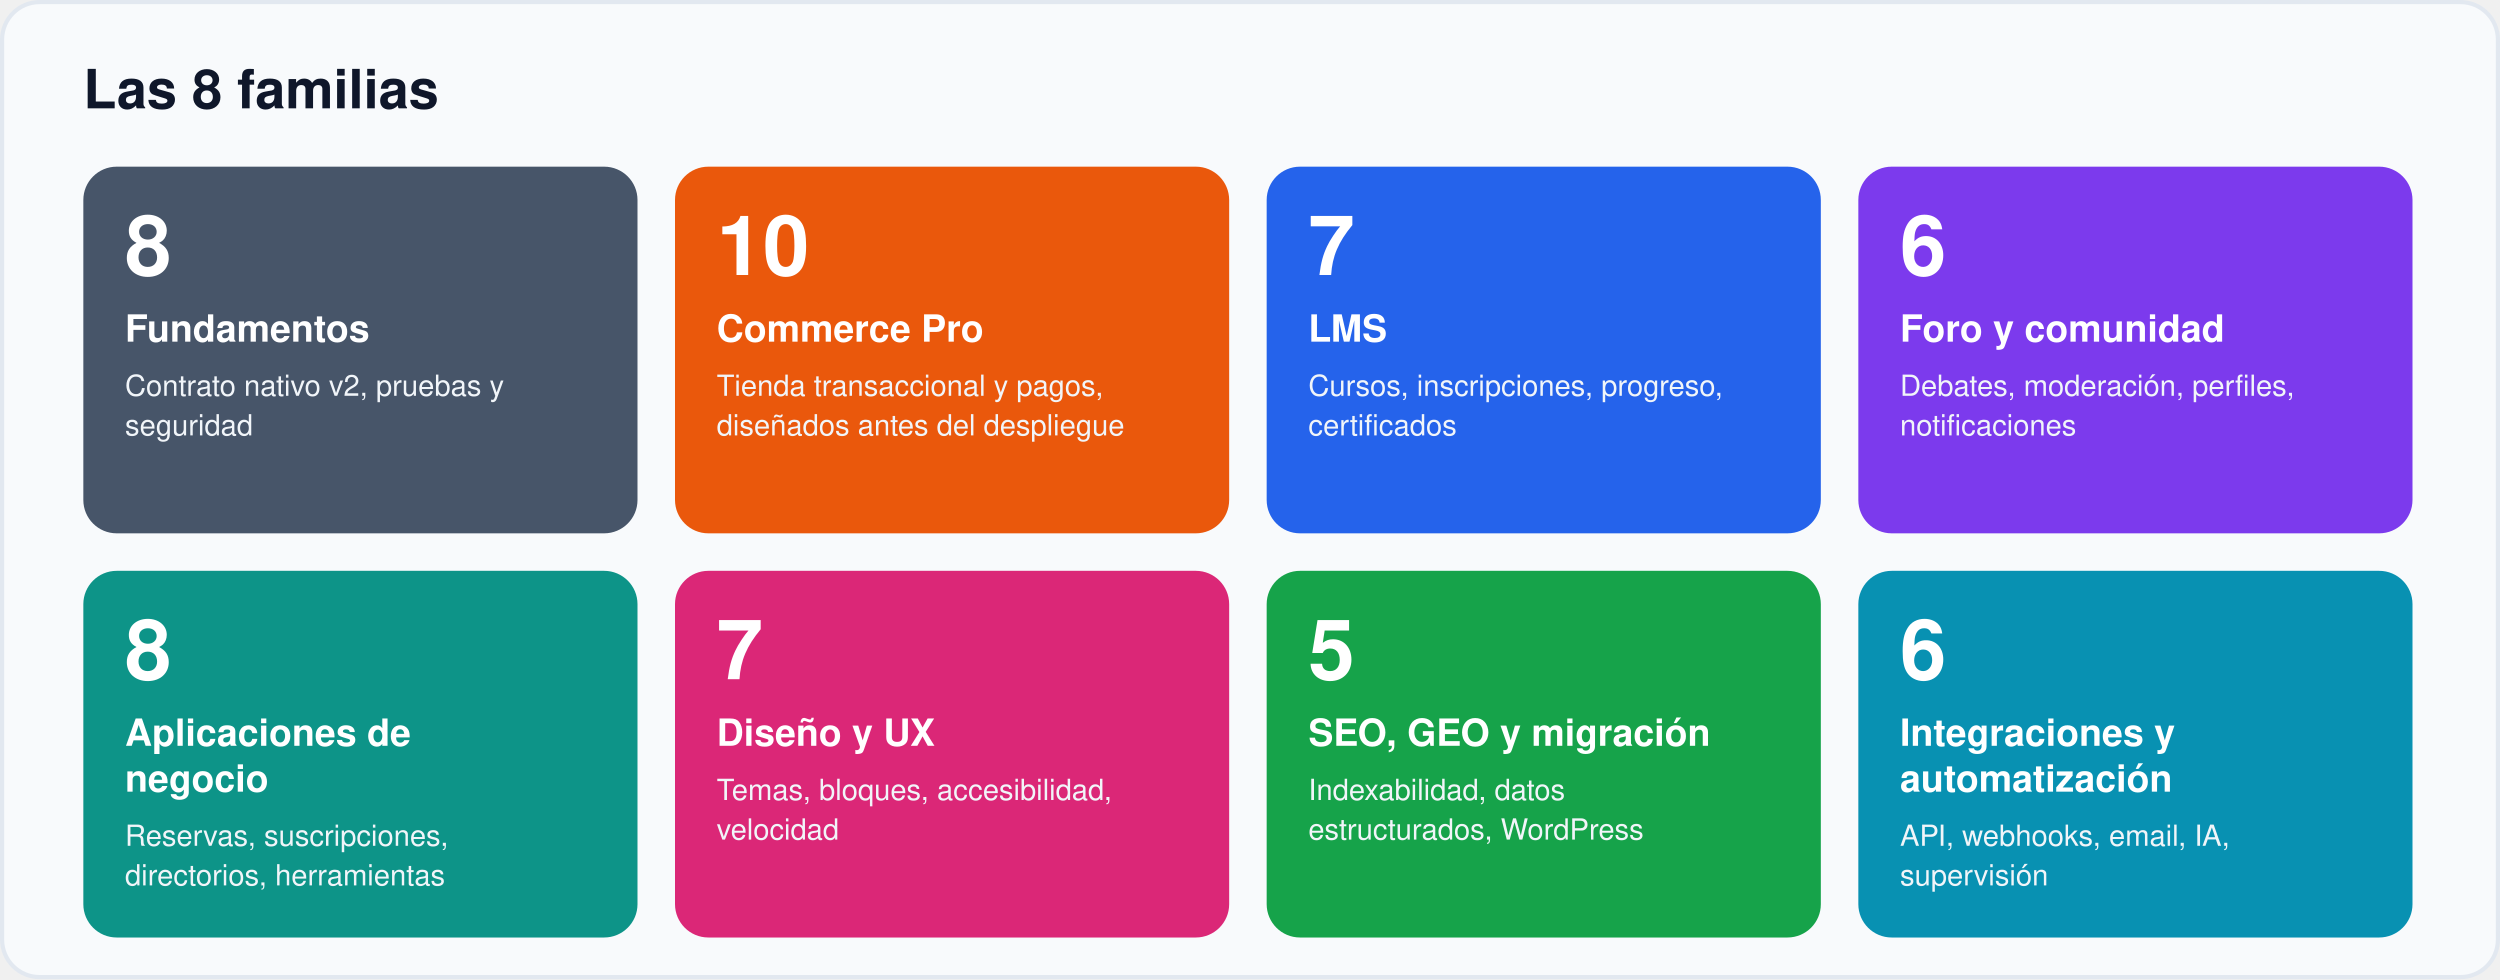
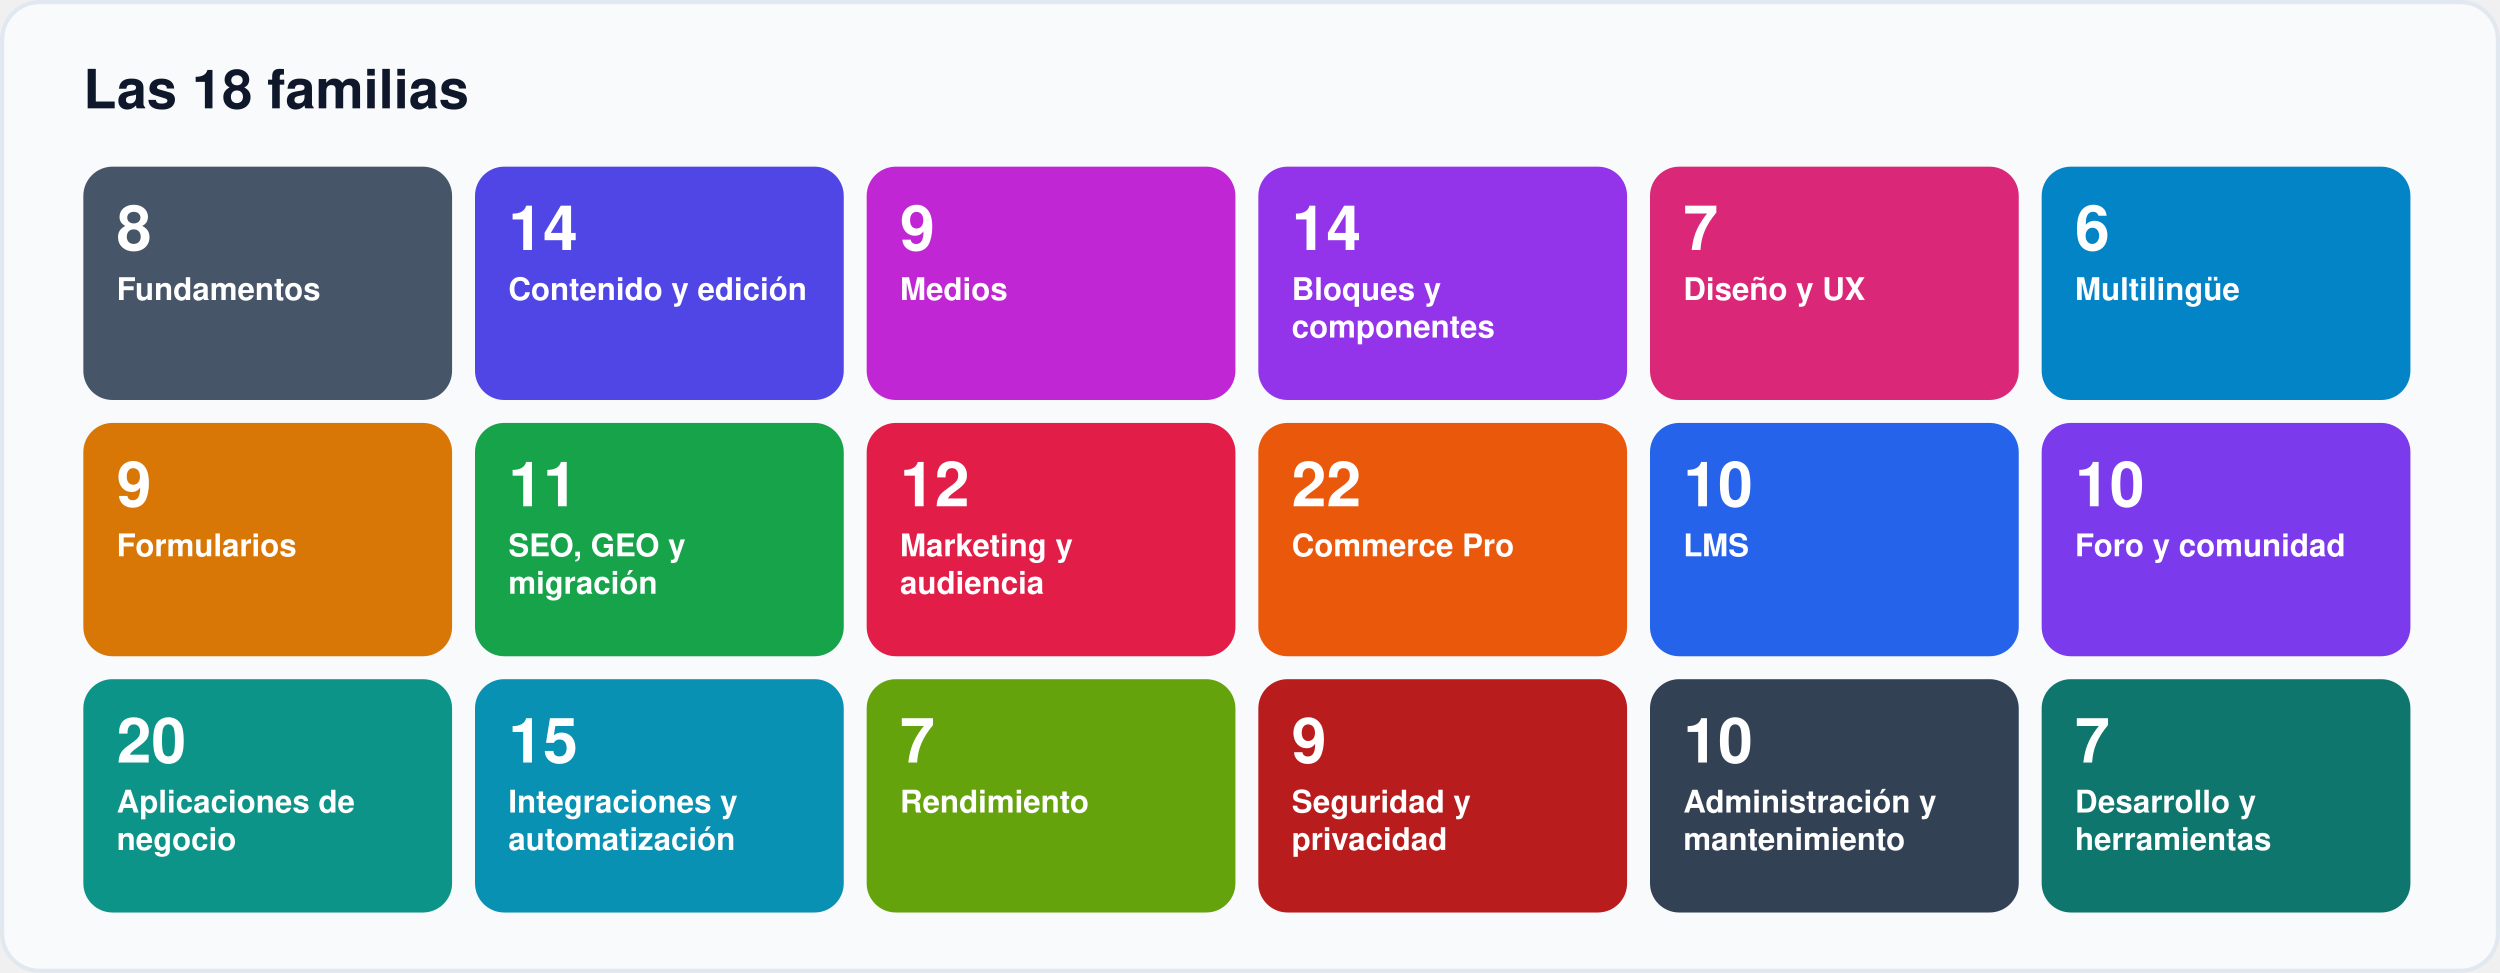
- <svg xmlns="http://www.w3.org/2000/svg" width="1200" height="470" viewBox="0 0 1200 470" role="img" aria-label="Las 8 familias">
-   <rect x="1" y="1" width="1198" height="468" rx="18" fill="#F8FAFC" stroke="#E2E8F0" stroke-width="2" />
+ <svg xmlns="http://www.w3.org/2000/svg" width="1200" height="467" viewBox="0 0 1200 467" role="img" aria-label="Las 18 familias">
+   <rect x="1" y="1" width="1198" height="465" rx="18" fill="#F8FAFC" stroke="#E2E8F0" stroke-width="2" />
  <text x="40" y="52" font-family="'Segoe UI', 'Helvetica Neue', Helvetica, Arial, sans-serif" font-size="26" font-weight="700" fill="#0F172A">
-     <tspan x="40" dy="0">Las 8 familias</tspan>
+     <tspan x="40" dy="0">Las 18 familias</tspan>
  </text>
-   <rect x="40" y="80" width="266" height="176" rx="16" fill="#475569" />
-   <text x="60" y="132" font-family="'Segoe UI', 'Helvetica Neue', Helvetica, Arial, sans-serif" font-size="40" font-weight="800" fill="#FFFFFF">
-     <tspan x="60" dy="0">8</tspan>
+   <rect x="40" y="80" width="177" height="112" rx="14" fill="#475569" />
+   <text x="56" y="120" font-family="'Segoe UI', 'Helvetica Neue', Helvetica, Arial, sans-serif" font-size="30" font-weight="800" fill="#FFFFFF">
+     <tspan x="56" dy="0">8</tspan>
  </text>
-   <text x="60" y="164" font-family="'Segoe UI', 'Helvetica Neue', Helvetica, Arial, sans-serif" font-size="18" font-weight="700" fill="#FFFFFF">
-     <tspan x="60" dy="0">Fundamentos</tspan>
+   <text x="56" y="144" font-family="'Segoe UI', 'Helvetica Neue', Helvetica, Arial, sans-serif" font-size="15" font-weight="700" fill="#FFFFFF">
+     <tspan x="56" dy="0">Fundamentos</tspan>
  </text>
-   <text x="60" y="190" font-family="'Segoe UI', 'Helvetica Neue', Helvetica, Arial, sans-serif" font-size="14" fill="#F1F5F9">
-     <tspan x="60" dy="0">Contrato nativo v2, pruebas y</tspan>
-     <tspan x="60" dy="19">seguridad</tspan>
+   <rect x="228" y="80" width="177" height="112" rx="14" fill="#4F46E5" />
+   <text x="244" y="120" font-family="'Segoe UI', 'Helvetica Neue', Helvetica, Arial, sans-serif" font-size="30" font-weight="800" fill="#FFFFFF">
+     <tspan x="244" dy="0">14</tspan>
  </text>
-   <rect x="324" y="80" width="266" height="176" rx="16" fill="#EA580C" />
-   <text x="344" y="132" font-family="'Segoe UI', 'Helvetica Neue', Helvetica, Arial, sans-serif" font-size="40" font-weight="800" fill="#FFFFFF">
-     <tspan x="344" dy="0">10</tspan>
+   <text x="244" y="144" font-family="'Segoe UI', 'Helvetica Neue', Helvetica, Arial, sans-serif" font-size="15" font-weight="700" fill="#FFFFFF">
+     <tspan x="244" dy="0">Contenido y edición</tspan>
  </text>
-   <text x="344" y="164" font-family="'Segoe UI', 'Helvetica Neue', Helvetica, Arial, sans-serif" font-size="18" font-weight="700" fill="#FFFFFF">
-     <tspan x="344" dy="0">Commerce Pro</tspan>
+   <rect x="416" y="80" width="177" height="112" rx="14" fill="#C026D3" />
+   <text x="432" y="120" font-family="'Segoe UI', 'Helvetica Neue', Helvetica, Arial, sans-serif" font-size="30" font-weight="800" fill="#FFFFFF">
+     <tspan x="432" dy="0">9</tspan>
  </text>
-   <text x="344" y="190" font-family="'Segoe UI', 'Helvetica Neue', Helvetica, Arial, sans-serif" font-size="14" fill="#F1F5F9">
-     <tspan x="344" dy="0">Tienda transaccional y pagos,</tspan>
-     <tspan x="344" dy="19">diseñados antes del despliegue</tspan>
+   <text x="432" y="144" font-family="'Segoe UI', 'Helvetica Neue', Helvetica, Arial, sans-serif" font-size="15" font-weight="700" fill="#FFFFFF">
+     <tspan x="432" dy="0">Medios</tspan>
  </text>
-   <rect x="608" y="80" width="266" height="176" rx="16" fill="#2563EB" />
-   <text x="628" y="132" font-family="'Segoe UI', 'Helvetica Neue', Helvetica, Arial, sans-serif" font-size="40" font-weight="800" fill="#FFFFFF">
-     <tspan x="628" dy="0">7</tspan>
+   <rect x="604" y="80" width="177" height="112" rx="14" fill="#9333EA" />
+   <text x="620" y="120" font-family="'Segoe UI', 'Helvetica Neue', Helvetica, Arial, sans-serif" font-size="30" font-weight="800" fill="#FFFFFF">
+     <tspan x="620" dy="0">14</tspan>
  </text>
-   <text x="628" y="164" font-family="'Segoe UI', 'Helvetica Neue', Helvetica, Arial, sans-serif" font-size="18" font-weight="700" fill="#FFFFFF">
-     <tspan x="628" dy="0">LMS</tspan>
+   <text x="620" y="144" font-family="'Segoe UI', 'Helvetica Neue', Helvetica, Arial, sans-serif" font-size="15" font-weight="700" fill="#FFFFFF">
+     <tspan x="620" dy="0">Bloques y</tspan>
+     <tspan x="620" dy="18">componentes</tspan>
  </text>
-   <text x="628" y="190" font-family="'Segoe UI', 'Helvetica Neue', Helvetica, Arial, sans-serif" font-size="14" fill="#F1F5F9">
-     <tspan x="628" dy="0">Cursos, inscripciones, progreso,</tspan>
-     <tspan x="628" dy="19">certificados</tspan>
+   <rect x="792" y="80" width="177" height="112" rx="14" fill="#DB2777" />
+   <text x="808" y="120" font-family="'Segoe UI', 'Helvetica Neue', Helvetica, Arial, sans-serif" font-size="30" font-weight="800" fill="#FFFFFF">
+     <tspan x="808" dy="0">7</tspan>
  </text>
-   <rect x="892" y="80" width="266" height="176" rx="16" fill="#7C3AED" />
-   <text x="912" y="132" font-family="'Segoe UI', 'Helvetica Neue', Helvetica, Arial, sans-serif" font-size="40" font-weight="800" fill="#FFFFFF">
-     <tspan x="912" dy="0">6</tspan>
+   <text x="808" y="144" font-family="'Segoe UI', 'Helvetica Neue', Helvetica, Arial, sans-serif" font-size="15" font-weight="700" fill="#FFFFFF">
+     <tspan x="808" dy="0">Diseño y UX</tspan>
  </text>
-   <text x="912" y="164" font-family="'Segoe UI', 'Helvetica Neue', Helvetica, Arial, sans-serif" font-size="18" font-weight="700" fill="#FFFFFF">
-     <tspan x="912" dy="0">Foro y comunidad</tspan>
+   <rect x="980" y="80" width="177" height="112" rx="14" fill="#0284C7" />
+   <text x="996" y="120" font-family="'Segoe UI', 'Helvetica Neue', Helvetica, Arial, sans-serif" font-size="30" font-weight="800" fill="#FFFFFF">
+     <tspan x="996" dy="0">6</tspan>
  </text>
-   <text x="912" y="190" font-family="'Segoe UI', 'Helvetica Neue', Helvetica, Arial, sans-serif" font-size="14" fill="#F1F5F9">
-     <tspan x="912" dy="0">Debates, moderación, perfiles,</tspan>
-     <tspan x="912" dy="19">notificaciones</tspan>
+   <text x="996" y="144" font-family="'Segoe UI', 'Helvetica Neue', Helvetica, Arial, sans-serif" font-size="15" font-weight="700" fill="#FFFFFF">
+     <tspan x="996" dy="0">Multilingüe</tspan>
  </text>
-   <rect x="40" y="274" width="266" height="176" rx="16" fill="#0D9488" />
-   <text x="60" y="326" font-family="'Segoe UI', 'Helvetica Neue', Helvetica, Arial, sans-serif" font-size="40" font-weight="800" fill="#FFFFFF">
-     <tspan x="60" dy="0">8</tspan>
+   <rect x="40" y="203" width="177" height="112" rx="14" fill="#D97706" />
+   <text x="56" y="243" font-family="'Segoe UI', 'Helvetica Neue', Helvetica, Arial, sans-serif" font-size="30" font-weight="800" fill="#FFFFFF">
+     <tspan x="56" dy="0">9</tspan>
  </text>
-   <text x="60" y="358" font-family="'Segoe UI', 'Helvetica Neue', Helvetica, Arial, sans-serif" font-size="18" font-weight="700" fill="#FFFFFF">
-     <tspan x="60" dy="0">Aplicaciones de</tspan>
-     <tspan x="60" dy="22">negocio</tspan>
+   <text x="56" y="267" font-family="'Segoe UI', 'Helvetica Neue', Helvetica, Arial, sans-serif" font-size="15" font-weight="700" fill="#FFFFFF">
+     <tspan x="56" dy="0">Formularios</tspan>
  </text>
-   <text x="60" y="406" font-family="'Segoe UI', 'Helvetica Neue', Helvetica, Arial, sans-serif" font-size="14" fill="#F1F5F9">
-     <tspan x="60" dy="0">Reservas, suscripciones,</tspan>
-     <tspan x="60" dy="19">directorios, herramientas</tspan>
+   <rect x="228" y="203" width="177" height="112" rx="14" fill="#16A34A" />
+   <text x="244" y="243" font-family="'Segoe UI', 'Helvetica Neue', Helvetica, Arial, sans-serif" font-size="30" font-weight="800" fill="#FFFFFF">
+     <tspan x="244" dy="0">11</tspan>
  </text>
-   <rect x="324" y="274" width="266" height="176" rx="16" fill="#DB2777" />
-   <text x="344" y="326" font-family="'Segoe UI', 'Helvetica Neue', Helvetica, Arial, sans-serif" font-size="40" font-weight="800" fill="#FFFFFF">
-     <tspan x="344" dy="0">7</tspan>
+   <text x="244" y="267" font-family="'Segoe UI', 'Helvetica Neue', Helvetica, Arial, sans-serif" font-size="15" font-weight="700" fill="#FFFFFF">
+     <tspan x="244" dy="0">SEO, GEO y</tspan>
+     <tspan x="244" dy="18">migración</tspan>
  </text>
-   <text x="344" y="358" font-family="'Segoe UI', 'Helvetica Neue', Helvetica, Arial, sans-serif" font-size="18" font-weight="700" fill="#FFFFFF">
-     <tspan x="344" dy="0">Diseño y UX</tspan>
+   <rect x="416" y="203" width="177" height="112" rx="14" fill="#E11D48" />
+   <text x="432" y="243" font-family="'Segoe UI', 'Helvetica Neue', Helvetica, Arial, sans-serif" font-size="30" font-weight="800" fill="#FFFFFF">
+     <tspan x="432" dy="0">12</tspan>
  </text>
-   <text x="344" y="384" font-family="'Segoe UI', 'Helvetica Neue', Helvetica, Arial, sans-serif" font-size="14" fill="#F1F5F9">
-     <tspan x="344" dy="0">Temas, bloques, accesibilidad,</tspan>
-     <tspan x="344" dy="19">velocidad</tspan>
+   <text x="432" y="267" font-family="'Segoe UI', 'Helvetica Neue', Helvetica, Arial, sans-serif" font-size="15" font-weight="700" fill="#FFFFFF">
+     <tspan x="432" dy="0">Marketing y</tspan>
+     <tspan x="432" dy="18">audiencia</tspan>
  </text>
-   <rect x="608" y="274" width="266" height="176" rx="16" fill="#16A34A" />
-   <text x="628" y="326" font-family="'Segoe UI', 'Helvetica Neue', Helvetica, Arial, sans-serif" font-size="40" font-weight="800" fill="#FFFFFF">
-     <tspan x="628" dy="0">5</tspan>
+   <rect x="604" y="203" width="177" height="112" rx="14" fill="#EA580C" />
+   <text x="620" y="243" font-family="'Segoe UI', 'Helvetica Neue', Helvetica, Arial, sans-serif" font-size="30" font-weight="800" fill="#FFFFFF">
+     <tspan x="620" dy="0">22</tspan>
  </text>
-   <text x="628" y="358" font-family="'Segoe UI', 'Helvetica Neue', Helvetica, Arial, sans-serif" font-size="18" font-weight="700" fill="#FFFFFF">
-     <tspan x="628" dy="0">SEO, GEO y migración</tspan>
+   <text x="620" y="267" font-family="'Segoe UI', 'Helvetica Neue', Helvetica, Arial, sans-serif" font-size="15" font-weight="700" fill="#FFFFFF">
+     <tspan x="620" dy="0">Commerce Pro</tspan>
  </text>
-   <text x="628" y="384" font-family="'Segoe UI', 'Helvetica Neue', Helvetica, Arial, sans-serif" font-size="14" fill="#F1F5F9">
-     <tspan x="628" dy="0">Indexabilidad, datos</tspan>
-     <tspan x="628" dy="19">estructurados, WordPress</tspan>
+   <rect x="792" y="203" width="177" height="112" rx="14" fill="#2563EB" />
+   <text x="808" y="243" font-family="'Segoe UI', 'Helvetica Neue', Helvetica, Arial, sans-serif" font-size="30" font-weight="800" fill="#FFFFFF">
+     <tspan x="808" dy="0">10</tspan>
  </text>
-   <rect x="892" y="274" width="266" height="176" rx="16" fill="#0891B2" />
-   <text x="912" y="326" font-family="'Segoe UI', 'Helvetica Neue', Helvetica, Arial, sans-serif" font-size="40" font-weight="800" fill="#FFFFFF">
-     <tspan x="912" dy="0">6</tspan>
+   <text x="808" y="267" font-family="'Segoe UI', 'Helvetica Neue', Helvetica, Arial, sans-serif" font-size="15" font-weight="700" fill="#FFFFFF">
+     <tspan x="808" dy="0">LMS</tspan>
  </text>
-   <text x="912" y="358" font-family="'Segoe UI', 'Helvetica Neue', Helvetica, Arial, sans-serif" font-size="18" font-weight="700" fill="#FFFFFF">
-     <tspan x="912" dy="0">Integraciones y</tspan>
-     <tspan x="912" dy="22">automatización</tspan>
+   <rect x="980" y="203" width="177" height="112" rx="14" fill="#7C3AED" />
+   <text x="996" y="243" font-family="'Segoe UI', 'Helvetica Neue', Helvetica, Arial, sans-serif" font-size="30" font-weight="800" fill="#FFFFFF">
+     <tspan x="996" dy="0">10</tspan>
  </text>
-   <text x="912" y="406" font-family="'Segoe UI', 'Helvetica Neue', Helvetica, Arial, sans-serif" font-size="14" fill="#F1F5F9">
-     <tspan x="912" dy="0">API, webhooks, email, IA,</tspan>
-     <tspan x="912" dy="19">supervisión</tspan>
+   <text x="996" y="267" font-family="'Segoe UI', 'Helvetica Neue', Helvetica, Arial, sans-serif" font-size="15" font-weight="700" fill="#FFFFFF">
+     <tspan x="996" dy="0">Foro y comunidad</tspan>
+   </text>
+   <rect x="40" y="326" width="177" height="112" rx="14" fill="#0D9488" />
+   <text x="56" y="366" font-family="'Segoe UI', 'Helvetica Neue', Helvetica, Arial, sans-serif" font-size="30" font-weight="800" fill="#FFFFFF">
+     <tspan x="56" dy="0">20</tspan>
+   </text>
+   <text x="56" y="390" font-family="'Segoe UI', 'Helvetica Neue', Helvetica, Arial, sans-serif" font-size="15" font-weight="700" fill="#FFFFFF">
+     <tspan x="56" dy="0">Aplicaciones de</tspan>
+     <tspan x="56" dy="18">negocio</tspan>
+   </text>
+   <rect x="228" y="326" width="177" height="112" rx="14" fill="#0891B2" />
+   <text x="244" y="366" font-family="'Segoe UI', 'Helvetica Neue', Helvetica, Arial, sans-serif" font-size="30" font-weight="800" fill="#FFFFFF">
+     <tspan x="244" dy="0">15</tspan>
+   </text>
+   <text x="244" y="390" font-family="'Segoe UI', 'Helvetica Neue', Helvetica, Arial, sans-serif" font-size="15" font-weight="700" fill="#FFFFFF">
+     <tspan x="244" dy="0">Integraciones y</tspan>
+     <tspan x="244" dy="18">automatización</tspan>
+   </text>
+   <rect x="416" y="326" width="177" height="112" rx="14" fill="#65A30D" />
+   <text x="432" y="366" font-family="'Segoe UI', 'Helvetica Neue', Helvetica, Arial, sans-serif" font-size="30" font-weight="800" fill="#FFFFFF">
+     <tspan x="432" dy="0">7</tspan>
+   </text>
+   <text x="432" y="390" font-family="'Segoe UI', 'Helvetica Neue', Helvetica, Arial, sans-serif" font-size="15" font-weight="700" fill="#FFFFFF">
+     <tspan x="432" dy="0">Rendimiento</tspan>
+   </text>
+   <rect x="604" y="326" width="177" height="112" rx="14" fill="#B91C1C" />
+   <text x="620" y="366" font-family="'Segoe UI', 'Helvetica Neue', Helvetica, Arial, sans-serif" font-size="30" font-weight="800" fill="#FFFFFF">
+     <tspan x="620" dy="0">9</tspan>
+   </text>
+   <text x="620" y="390" font-family="'Segoe UI', 'Helvetica Neue', Helvetica, Arial, sans-serif" font-size="15" font-weight="700" fill="#FFFFFF">
+     <tspan x="620" dy="0">Seguridad y</tspan>
+     <tspan x="620" dy="18">privacidad</tspan>
+   </text>
+   <rect x="792" y="326" width="177" height="112" rx="14" fill="#334155" />
+   <text x="808" y="366" font-family="'Segoe UI', 'Helvetica Neue', Helvetica, Arial, sans-serif" font-size="30" font-weight="800" fill="#FFFFFF">
+     <tspan x="808" dy="0">10</tspan>
+   </text>
+   <text x="808" y="390" font-family="'Segoe UI', 'Helvetica Neue', Helvetica, Arial, sans-serif" font-size="15" font-weight="700" fill="#FFFFFF">
+     <tspan x="808" dy="0">Administración y</tspan>
+     <tspan x="808" dy="18">mantenimiento</tspan>
+   </text>
+   <rect x="980" y="326" width="177" height="112" rx="14" fill="#0F766E" />
+   <text x="996" y="366" font-family="'Segoe UI', 'Helvetica Neue', Helvetica, Arial, sans-serif" font-size="30" font-weight="800" fill="#FFFFFF">
+     <tspan x="996" dy="0">7</tspan>
+   </text>
+   <text x="996" y="390" font-family="'Segoe UI', 'Helvetica Neue', Helvetica, Arial, sans-serif" font-size="15" font-weight="700" fill="#FFFFFF">
+     <tspan x="996" dy="0">Desarrollo y</tspan>
+     <tspan x="996" dy="18">herramientas</tspan>
  </text>
</svg>
